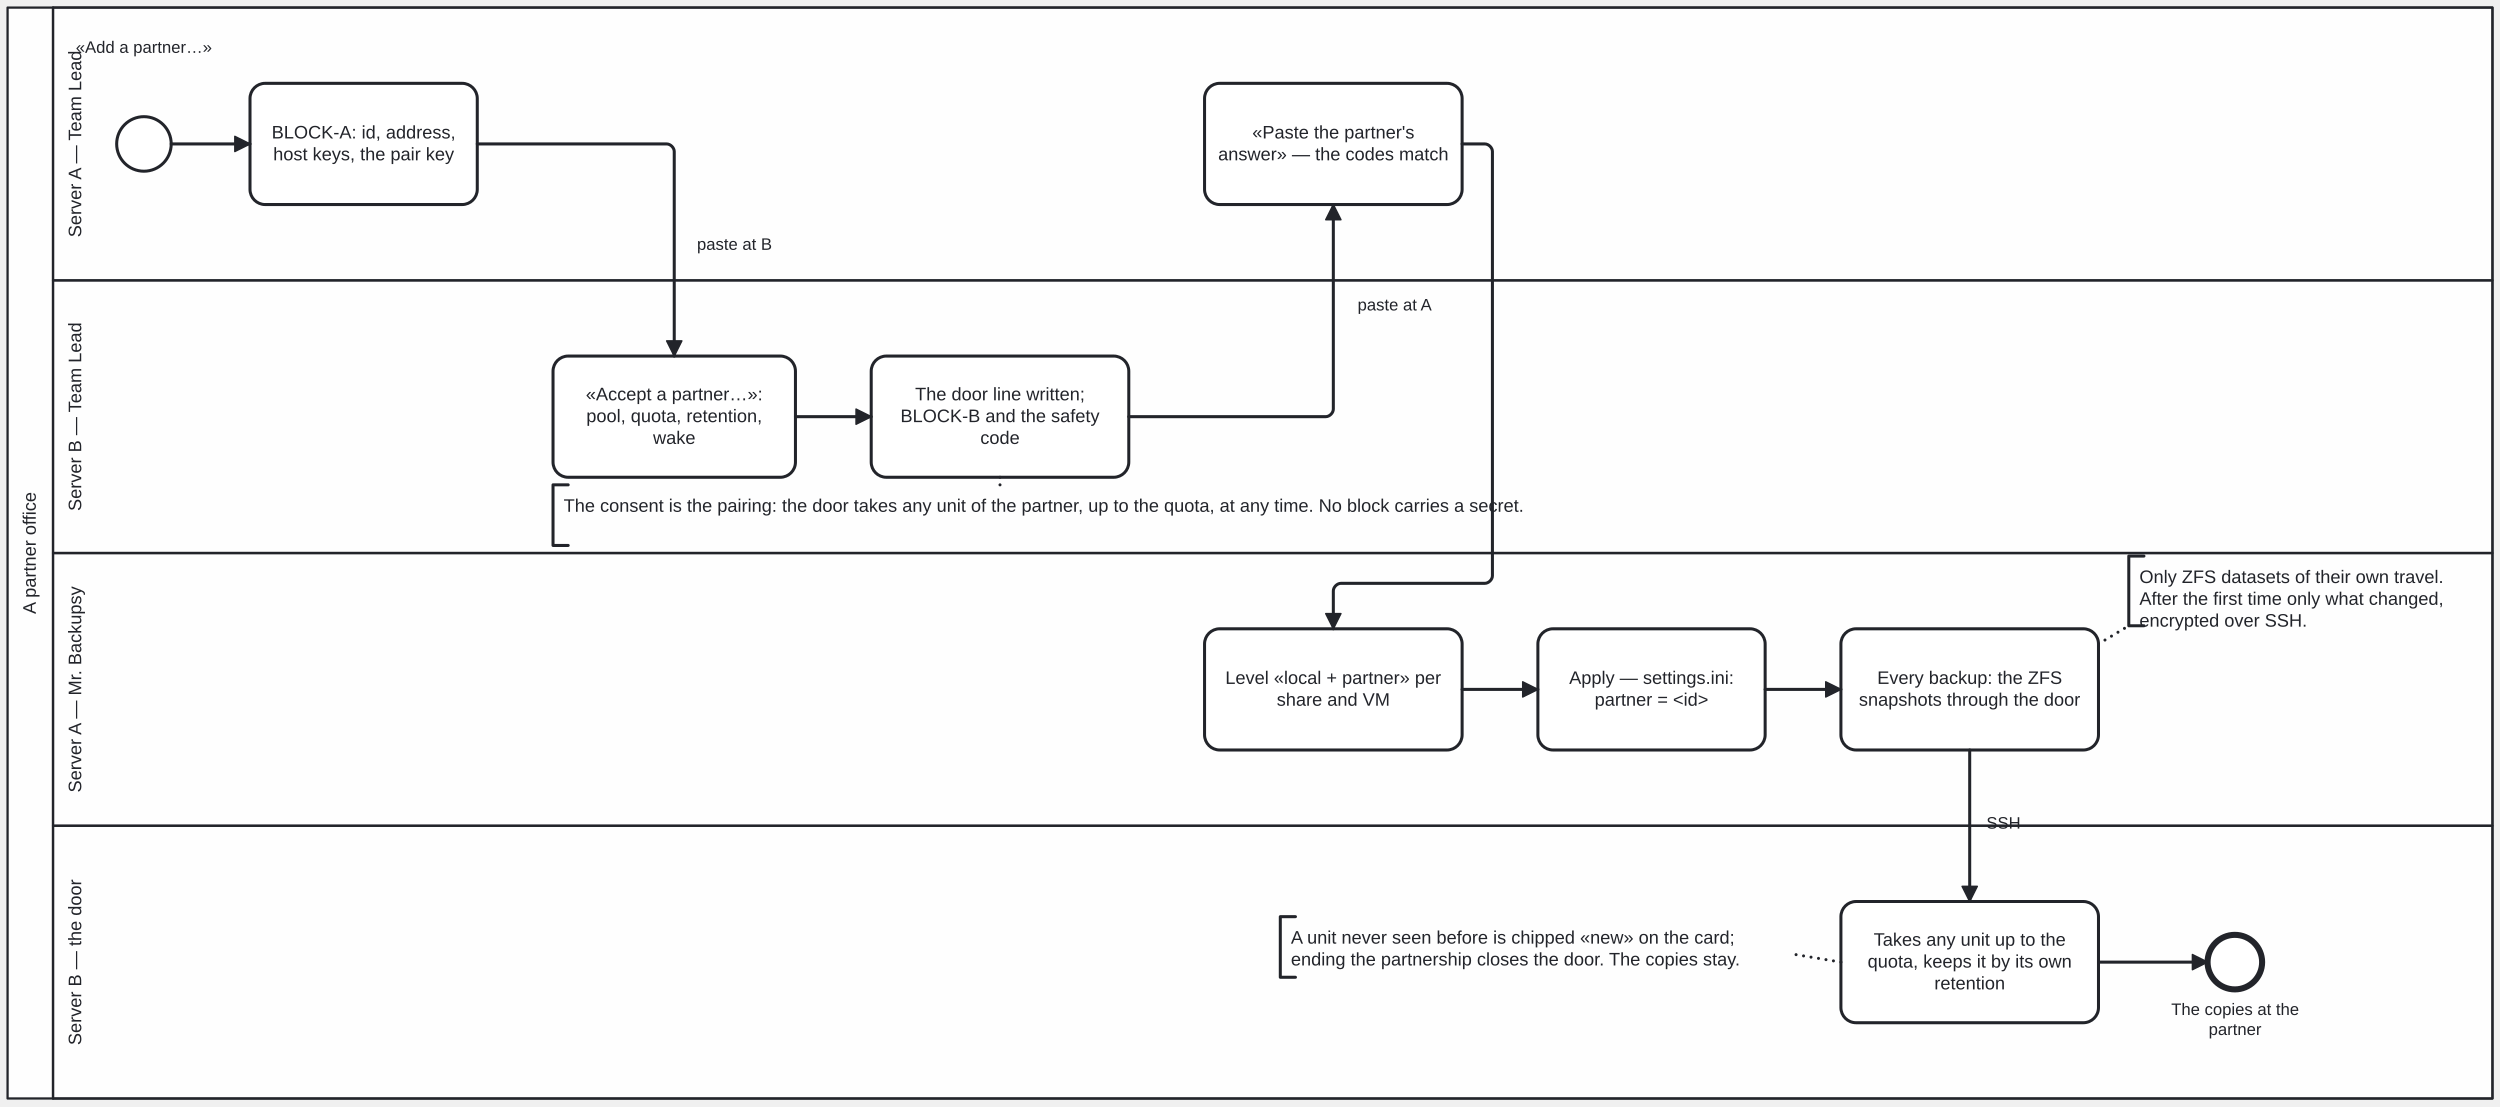
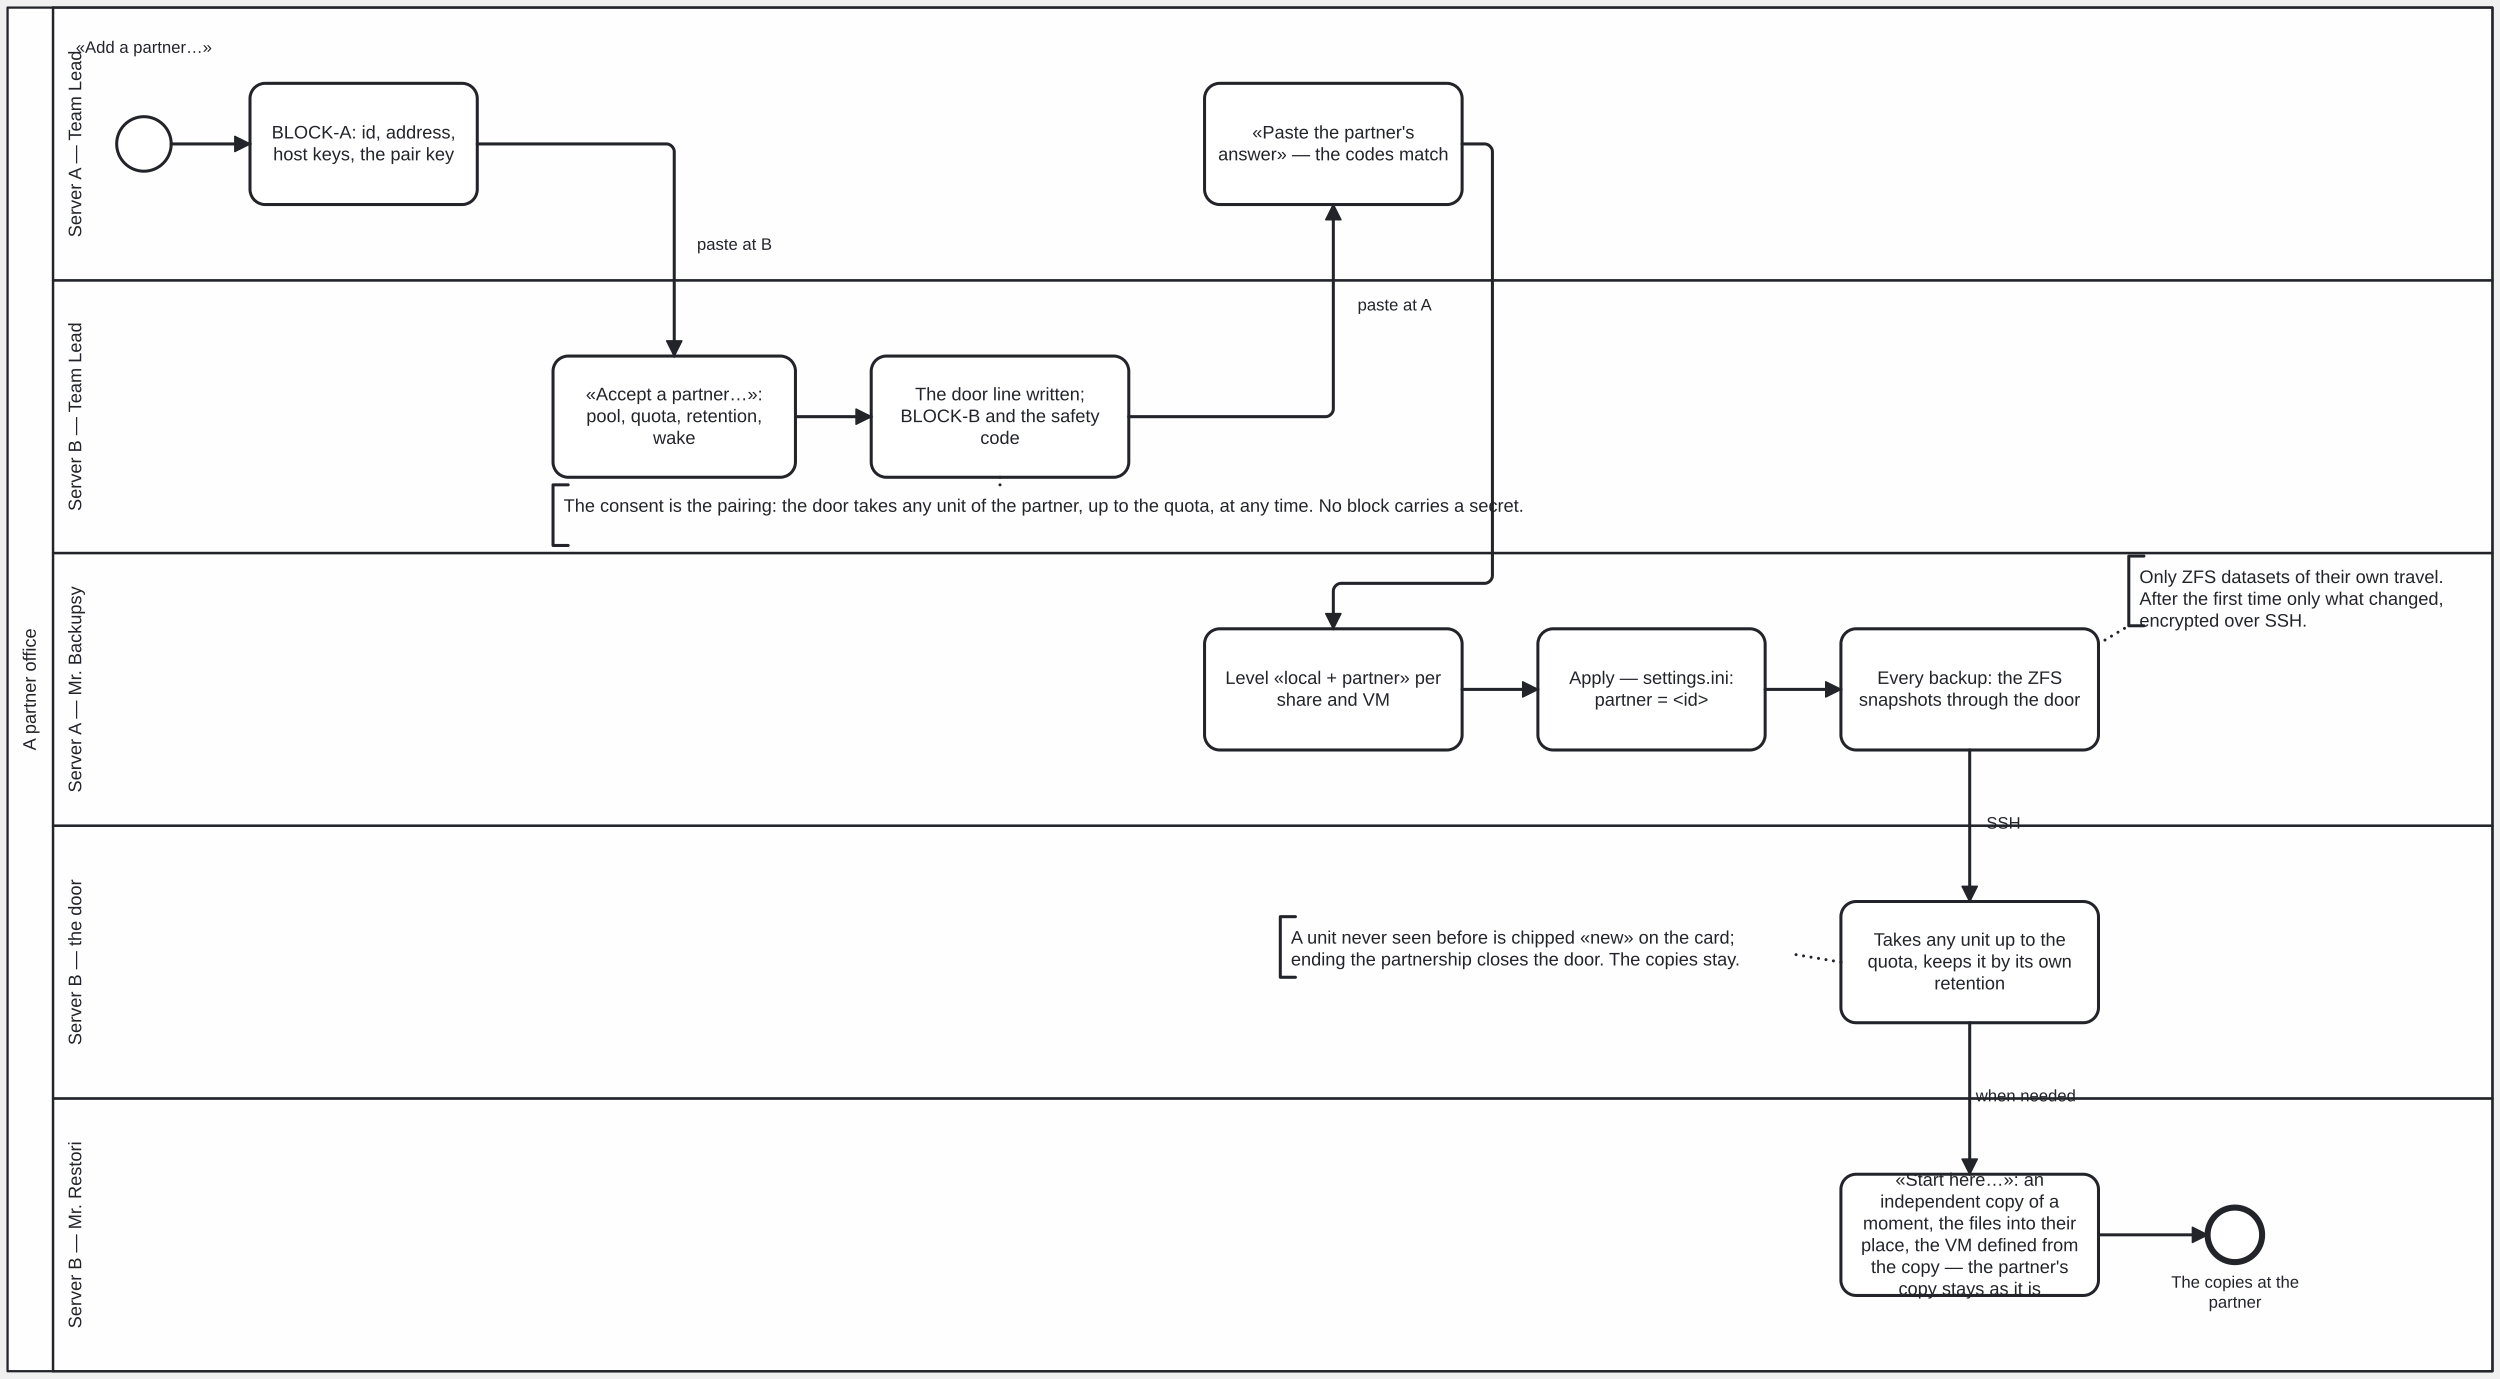
- <svg xmlns="http://www.w3.org/2000/svg" width="1650" height="730" viewBox="155 35 1650 730" version="1.1">
+ <svg xmlns="http://www.w3.org/2000/svg" width="1650" height="910" viewBox="155 35 1650 910" version="1.1">
  <g class="djs-group">
    <g class="djs-element djs-shape" data-element-id="Pool" style="display: block;" transform="matrix(1 0 0 1 160 40)">
      <g class="djs-visual">
-         <rect x="0" y="0" width="1640" height="720" rx="0" ry="0" style="stroke-linecap: round; stroke-linejoin: round; stroke: rgb(34, 36, 42); stroke-width: 1.5px; fill: white; fill-opacity: 0.95;" />
-         <path style="fill: none; stroke-linecap: round; stroke-linejoin: round; stroke: rgb(34, 36, 42); stroke-width: 1.5px;" d="M30,0L30,720" />
-         <text lineHeight="1.2" class="djs-label" style="font-family: Arial, sans-serif; font-size: 12px; font-weight: normal; fill: rgb(34, 36, 42);" transform="matrix(-1.83697e-16 -1 1 -1.83697e-16 0 720)">
-           <tspan x="319.759" y="18.6">A partner office</tspan>
+         <rect x="0" y="0" width="1640" height="900" rx="0" ry="0" style="stroke-linecap: round; stroke-linejoin: round; stroke: rgb(34, 36, 42); stroke-width: 1.5px; fill: white; fill-opacity: 0.95;" />
+         <path style="fill: none; stroke-linecap: round; stroke-linejoin: round; stroke: rgb(34, 36, 42); stroke-width: 1.5px;" d="M30,0L30,900" />
+         <text lineHeight="1.2" class="djs-label" style="font-family: Arial, sans-serif; font-size: 12px; font-weight: normal; fill: rgb(34, 36, 42);" transform="matrix(-1.83697e-16 -1 1 -1.83697e-16 0 900)">
+           <tspan x="409.759" y="18.6">A partner office</tspan>
        </text>
      </g>
-       <rect class="djs-hit djs-hit-all" x="0" y="0" width="1640" height="720" style="fill: none; stroke-opacity: 0; stroke: white; stroke-width: 15px;" />
-       <rect x="-5" y="-5" rx="4" width="1650" height="730" class="djs-outline" style="fill: none;" />
+       <rect class="djs-hit djs-hit-all" x="0" y="0" width="1640" height="900" style="fill: none; stroke-opacity: 0; stroke: white; stroke-width: 15px;" />
+       <rect x="-5" y="-5" rx="4" width="1650" height="910" class="djs-outline" style="fill: none;" />
    </g>
    <g class="djs-children">
+       <g class="djs-group">
+         <g class="djs-element djs-shape" data-element-id="L5" style="display: block;" transform="matrix(1 0 0 1 190 760)">
+           <g class="djs-visual">
+             <rect x="0" y="0" width="1610" height="180" rx="0" ry="0" style="stroke-linecap: round; stroke-linejoin: round; stroke: rgb(34, 36, 42); stroke-width: 1.5px; fill: white; fill-opacity: 0.25;" />
+             <text lineHeight="1.2" class="djs-label" style="font-family: Arial, sans-serif; font-size: 12px; font-weight: normal; fill: rgb(34, 36, 42);" transform="matrix(-1.83697e-16 -1 1 -1.83697e-16 0 180)">
+               <tspan x="28.32" y="18.6">Server B — Mr. Restori</tspan>
+             </text>
+           </g>
+           <rect class="djs-hit djs-hit-all" x="0" y="0" width="1610" height="180" style="fill: none; stroke-opacity: 0; stroke: white; stroke-width: 15px;" />
+           <rect x="-5" y="-5" rx="4" width="1620" height="190" class="djs-outline" style="fill: none;" />
+         </g>
+       </g>
      <g class="djs-group">
        <g class="djs-element djs-shape" data-element-id="L4" style="display: block;" transform="matrix(1 0 0 1 190 580)">
          <g class="djs-visual">
            <rect x="0" y="0" width="1610" height="180" rx="0" ry="0" style="stroke-linecap: round; stroke-linejoin: round; stroke: rgb(34, 36, 42); stroke-width: 1.5px; fill: white; fill-opacity: 0.25;" />
            <text lineHeight="1.2" class="djs-label" style="font-family: Arial, sans-serif; font-size: 12px; font-weight: normal; fill: rgb(34, 36, 42);" transform="matrix(-1.83697e-16 -1 1 -1.83697e-16 0 180)">
              <tspan x="35.227" y="18.6">Server B — the door</tspan>
            </text>
          </g>
          <rect class="djs-hit djs-hit-all" x="0" y="0" width="1610" height="180" style="fill: none; stroke-opacity: 0; stroke: white; stroke-width: 15px;" />
          <rect x="-5" y="-5" rx="4" width="1620" height="190" class="djs-outline" style="fill: none;" />
        </g>
      </g>
      <g class="djs-group">
        <g class="djs-element djs-shape" data-element-id="L3" style="display: block;" transform="matrix(1 0 0 1 190 400)">
          <g class="djs-visual">
            <rect x="0" y="0" width="1610" height="180" rx="0" ry="0" style="stroke-linecap: round; stroke-linejoin: round; stroke: rgb(34, 36, 42); stroke-width: 1.5px; fill: white; fill-opacity: 0.25;" />
            <text lineHeight="1.2" class="djs-label" style="font-family: Arial, sans-serif; font-size: 12px; font-weight: normal; fill: rgb(34, 36, 42);" transform="matrix(-1.83697e-16 -1 1 -1.83697e-16 0 180)">
              <tspan x="21.969" y="18.6">Server A — Mr. Backupsy</tspan>
            </text>
          </g>
          <rect class="djs-hit djs-hit-all" x="0" y="0" width="1610" height="180" style="fill: none; stroke-opacity: 0; stroke: white; stroke-width: 15px;" />
          <rect x="-5" y="-5" rx="4" width="1620" height="190" class="djs-outline" style="fill: none;" />
        </g>
      </g>
      <g class="djs-group">
        <g class="djs-element djs-shape" data-element-id="L2" style="display: block;" transform="matrix(1 0 0 1 190 220)">
          <g class="djs-visual">
            <rect x="0" y="0" width="1610" height="180" rx="0" ry="0" style="stroke-linecap: round; stroke-linejoin: round; stroke: rgb(34, 36, 42); stroke-width: 1.5px; fill: white; fill-opacity: 0.25;" />
            <text lineHeight="1.2" class="djs-label" style="font-family: Arial, sans-serif; font-size: 12px; font-weight: normal; fill: rgb(34, 36, 42);" transform="matrix(-1.83697e-16 -1 1 -1.83697e-16 0 180)">
              <tspan x="27.742" y="18.6">Server B — Team Lead</tspan>
            </text>
          </g>
          <rect class="djs-hit djs-hit-all" x="0" y="0" width="1610" height="180" style="fill: none; stroke-opacity: 0; stroke: white; stroke-width: 15px;" />
          <rect x="-5" y="-5" rx="4" width="1620" height="190" class="djs-outline" style="fill: none;" />
        </g>
      </g>
      <g class="djs-group">
        <g class="djs-element djs-shape" data-element-id="L1" style="display: block;" transform="matrix(1 0 0 1 190 40)">
          <g class="djs-visual">
            <rect x="0" y="0" width="1610" height="180" rx="0" ry="0" style="stroke-linecap: round; stroke-linejoin: round; stroke: rgb(34, 36, 42); stroke-width: 1.5px; fill: white; fill-opacity: 0.25;" />
            <text lineHeight="1.2" class="djs-label" style="font-family: Arial, sans-serif; font-size: 12px; font-weight: normal; fill: rgb(34, 36, 42);" transform="matrix(-1.83697e-16 -1 1 -1.83697e-16 0 180)">
              <tspan x="28.406" y="18.6">Server A — Team Lead</tspan>
            </text>
          </g>
          <rect class="djs-hit djs-hit-all" x="0" y="0" width="1610" height="180" style="fill: none; stroke-opacity: 0; stroke: white; stroke-width: 15px;" />
          <rect x="-5" y="-5" rx="4" width="1620" height="190" class="djs-outline" style="fill: none;" />
        </g>
      </g>
      <g class="djs-group">
        <g class="djs-element djs-shape" data-element-id="S" style="display: block;" transform="matrix(1 0 0 1 232 112)">
          <g class="djs-visual">
            <circle cx="18" cy="18" r="18" style="stroke-linecap: round; stroke-linejoin: round; stroke: rgb(34, 36, 42); stroke-width: 2px; fill: white; fill-opacity: 0.95;" />
          </g>
          <rect class="djs-hit djs-hit-all" x="0" y="0" width="36" height="36" style="fill: none; stroke-opacity: 0; stroke: white; stroke-width: 15px;" />
          <circle cx="18" cy="18" r="23" class="djs-outline" style="fill: none;" />
        </g>
      </g>
      <g class="djs-group">
        <g class="djs-element djs-shape" data-element-id="S_label" style="display: block;" transform="matrix(1 0 0 1 205 60)">
          <g class="djs-visual">
            <text lineHeight="1.2" class="djs-label" style="font-family: Arial, sans-serif; font-size: 11px; font-weight: normal; fill: rgb(34, 36, 42);">
              <tspan x="0" y="9.9">«Add a partner…»</tspan>
            </text>
          </g>
          <rect class="djs-hit djs-hit-all" x="0" y="0" width="90" height="14" style="fill: none; stroke-opacity: 0; stroke: white; stroke-width: 15px;" />
          <rect x="-5" y="-5" rx="4" width="100" height="24" class="djs-outline" style="fill: none;" />
        </g>
      </g>
      <g class="djs-group">
        <g class="djs-element djs-shape" data-element-id="T1" style="display: block;" transform="matrix(1 0 0 1 320 90)">
          <g class="djs-visual">
            <rect x="0" y="0" width="150" height="80" rx="10" ry="10" style="stroke-linecap: round; stroke-linejoin: round; stroke: rgb(34, 36, 42); stroke-width: 2px; fill: white; fill-opacity: 0.95;" />
            <text lineHeight="1.2" class="djs-label" style="font-family: Arial, sans-serif; font-size: 12px; font-weight: normal; fill: rgb(34, 36, 42);">
              <tspan x="14.305" y="36.4">BLOCK-A: id, address, </tspan>
              <tspan x="15.305" y="50.8">host keys, the pair key</tspan>
            </text>
          </g>
          <rect class="djs-hit djs-hit-all" x="0" y="0" width="150" height="80" style="fill: none; stroke-opacity: 0; stroke: white; stroke-width: 15px;" />
          <rect x="-5" y="-5" rx="14" width="160" height="90" class="djs-outline" style="fill: none;" />
        </g>
      </g>
      <g class="djs-group">
        <g class="djs-element djs-shape" data-element-id="T2" style="display: block;" transform="matrix(1 0 0 1 520 270)">
          <g class="djs-visual">
            <rect x="0" y="0" width="160" height="80" rx="10" ry="10" style="stroke-linecap: round; stroke-linejoin: round; stroke: rgb(34, 36, 42); stroke-width: 2px; fill: white; fill-opacity: 0.95;" />
            <text lineHeight="1.2" class="djs-label" style="font-family: Arial, sans-serif; font-size: 12px; font-weight: normal; fill: rgb(34, 36, 42);">
              <tspan x="21.633" y="29.2">«Accept a partner…»: </tspan>
              <tspan x="21.953" y="43.6">pool, quota, retention, </tspan>
              <tspan x="65.992" y="58">wake</tspan>
            </text>
          </g>
          <rect class="djs-hit djs-hit-all" x="0" y="0" width="160" height="80" style="fill: none; stroke-opacity: 0; stroke: white; stroke-width: 15px;" />
          <rect x="-5" y="-5" rx="14" width="170" height="90" class="djs-outline" style="fill: none;" />
        </g>
      </g>
      <g class="djs-group">
        <g class="djs-element djs-shape" data-element-id="T3" style="display: block;" transform="matrix(1 0 0 1 730 270)">
          <g class="djs-visual">
            <rect x="0" y="0" width="170" height="80" rx="10" ry="10" style="stroke-linecap: round; stroke-linejoin: round; stroke: rgb(34, 36, 42); stroke-width: 2px; fill: white; fill-opacity: 0.95;" />
            <text lineHeight="1.2" class="djs-label" style="font-family: Arial, sans-serif; font-size: 12px; font-weight: normal; fill: rgb(34, 36, 42);">
              <tspan x="28.969" y="29.2">The door line written; </tspan>
              <tspan x="19.297" y="43.6">BLOCK-B and the safety </tspan>
              <tspan x="71.984" y="58">code</tspan>
            </text>
          </g>
          <rect class="djs-hit djs-hit-all" x="0" y="0" width="170" height="80" style="fill: none; stroke-opacity: 0; stroke: white; stroke-width: 15px;" />
          <rect x="-5" y="-5" rx="14" width="180" height="90" class="djs-outline" style="fill: none;" />
        </g>
      </g>
      <g class="djs-group">
        <g class="djs-element djs-shape" data-element-id="T4" style="display: block;" transform="matrix(1 0 0 1 950 90)">
          <g class="djs-visual">
            <rect x="0" y="0" width="170" height="80" rx="10" ry="10" style="stroke-linecap: round; stroke-linejoin: round; stroke: rgb(34, 36, 42); stroke-width: 2px; fill: white; fill-opacity: 0.95;" />
            <text lineHeight="1.2" class="djs-label" style="font-family: Arial, sans-serif; font-size: 12px; font-weight: normal; fill: rgb(34, 36, 42);">
              <tspan x="31.484" y="36.4">«Paste the partner's </tspan>
              <tspan x="8.961" y="50.8">answer» — the codes match</tspan>
            </text>
          </g>
          <rect class="djs-hit djs-hit-all" x="0" y="0" width="170" height="80" style="fill: none; stroke-opacity: 0; stroke: white; stroke-width: 15px;" />
          <rect x="-5" y="-5" rx="14" width="180" height="90" class="djs-outline" style="fill: none;" />
        </g>
      </g>
      <g class="djs-group">
        <g class="djs-element djs-shape" data-element-id="T5" style="display: block;" transform="matrix(1 0 0 1 950 450)">
          <g class="djs-visual">
            <rect x="0" y="0" width="170" height="80" rx="10" ry="10" style="stroke-linecap: round; stroke-linejoin: round; stroke: rgb(34, 36, 42); stroke-width: 2px; fill: white; fill-opacity: 0.95;" />
            <text lineHeight="1.2" class="djs-label" style="font-family: Arial, sans-serif; font-size: 12px; font-weight: normal; fill: rgb(34, 36, 42);">
              <tspan x="13.706" y="36.4">Level «local + partner» per </tspan>
              <tspan x="47.641" y="50.8">share and VM</tspan>
            </text>
          </g>
          <rect class="djs-hit djs-hit-all" x="0" y="0" width="170" height="80" style="fill: none; stroke-opacity: 0; stroke: white; stroke-width: 15px;" />
          <rect x="-5" y="-5" rx="14" width="180" height="90" class="djs-outline" style="fill: none;" />
        </g>
      </g>
      <g class="djs-group">
        <g class="djs-element djs-shape" data-element-id="T6" style="display: block;" transform="matrix(1 0 0 1 1170 450)">
          <g class="djs-visual">
            <rect x="0" y="0" width="150" height="80" rx="10" ry="10" style="stroke-linecap: round; stroke-linejoin: round; stroke: rgb(34, 36, 42); stroke-width: 2px; fill: white; fill-opacity: 0.95;" />
            <text lineHeight="1.2" class="djs-label" style="font-family: Arial, sans-serif; font-size: 12px; font-weight: normal; fill: rgb(34, 36, 42);">
              <tspan x="20.649" y="36.4">Apply — settings.ini: </tspan>
              <tspan x="37.469" y="50.8">partner = &lt;id&gt;</tspan>
            </text>
          </g>
          <rect class="djs-hit djs-hit-all" x="0" y="0" width="150" height="80" style="fill: none; stroke-opacity: 0; stroke: white; stroke-width: 15px;" />
          <rect x="-5" y="-5" rx="14" width="160" height="90" class="djs-outline" style="fill: none;" />
        </g>
      </g>
      <g class="djs-group">
        <g class="djs-element djs-shape" data-element-id="T7" style="display: block;" transform="matrix(1 0 0 1 1370 450)">
          <g class="djs-visual">
            <rect x="0" y="0" width="170" height="80" rx="10" ry="10" style="stroke-linecap: round; stroke-linejoin: round; stroke: rgb(34, 36, 42); stroke-width: 2px; fill: white; fill-opacity: 0.95;" />
            <text lineHeight="1.2" class="djs-label" style="font-family: Arial, sans-serif; font-size: 12px; font-weight: normal; fill: rgb(34, 36, 42);">
              <tspan x="23.969" y="36.4">Every backup: the ZFS </tspan>
              <tspan x="11.866" y="50.8">snapshots through the door</tspan>
            </text>
          </g>
          <rect class="djs-hit djs-hit-all" x="0" y="0" width="170" height="80" style="fill: none; stroke-opacity: 0; stroke: white; stroke-width: 15px;" />
          <rect x="-5" y="-5" rx="14" width="180" height="90" class="djs-outline" style="fill: none;" />
        </g>
      </g>
      <g class="djs-group">
        <g class="djs-element djs-shape" data-element-id="T8" style="display: block;" transform="matrix(1 0 0 1 1370 630)">
          <g class="djs-visual">
            <rect x="0" y="0" width="170" height="80" rx="10" ry="10" style="stroke-linecap: round; stroke-linejoin: round; stroke: rgb(34, 36, 42); stroke-width: 2px; fill: white; fill-opacity: 0.95;" />
            <text lineHeight="1.2" class="djs-label" style="font-family: Arial, sans-serif; font-size: 12px; font-weight: normal; fill: rgb(34, 36, 42);">
              <tspan x="21.625" y="29.2">Takes any unit up to the </tspan>
              <tspan x="17.625" y="43.6">quota, keeps it by its own </tspan>
              <tspan x="61.648" y="58">retention</tspan>
            </text>
          </g>
          <rect class="djs-hit djs-hit-all" x="0" y="0" width="170" height="80" style="fill: none; stroke-opacity: 0; stroke: white; stroke-width: 15px;" />
          <rect x="-5" y="-5" rx="14" width="180" height="90" class="djs-outline" style="fill: none;" />
        </g>
      </g>
      <g class="djs-group">
-         <g class="djs-element djs-shape" data-element-id="E" style="display: block;" transform="matrix(1 0 0 1 1612 652)">
+         <g class="djs-element djs-shape" data-element-id="T9" style="display: block;" transform="matrix(1 0 0 1 1370 810)">
+           <g class="djs-visual">
+             <rect x="0" y="0" width="170" height="80" rx="10" ry="10" style="stroke-linecap: round; stroke-linejoin: round; stroke: rgb(34, 36, 42); stroke-width: 2px; fill: white; fill-opacity: 0.95;" />
+             <text lineHeight="1.2" class="djs-label" style="font-family: Arial, sans-serif; font-size: 12px; font-weight: normal; fill: rgb(34, 36, 42);">
+               <tspan x="35.969" y="7.6">«Start here…»: an </tspan>
+               <tspan x="25.945" y="22">independent copy of a </tspan>
+               <tspan x="14.553" y="36.4">moment, the files into their </tspan>
+               <tspan x="13.289" y="50.8">place, the VM defined from </tspan>
+               <tspan x="19.82" y="65.2">the copy — the partner's </tspan>
+               <tspan x="37.984" y="79.6">copy stays as it is</tspan>
+             </text>
+           </g>
+           <rect class="djs-hit djs-hit-all" x="0" y="0" width="170" height="80" style="fill: none; stroke-opacity: 0; stroke: white; stroke-width: 15px;" />
+           <rect x="-5" y="-5" rx="14" width="180" height="90" class="djs-outline" style="fill: none;" />
+         </g>
+       </g>
+       <g class="djs-group">
+         <g class="djs-element djs-shape" data-element-id="E" style="display: block;" transform="matrix(1 0 0 1 1612 832)">
          <g class="djs-visual">
            <circle cx="18" cy="18" r="18" style="stroke-linecap: round; stroke-linejoin: round; stroke: rgb(34, 36, 42); stroke-width: 4px; fill: white; fill-opacity: 0.95;" />
          </g>
          <rect class="djs-hit djs-hit-all" x="0" y="0" width="36" height="36" style="fill: none; stroke-opacity: 0; stroke: white; stroke-width: 15px;" />
          <circle cx="18" cy="18" r="24" class="djs-outline" style="fill: none;" />
        </g>
      </g>
      <g class="djs-group">
-         <g class="djs-element djs-shape" data-element-id="E_label" style="display: block;" transform="matrix(1 0 0 1 1588 695)">
+         <g class="djs-element djs-shape" data-element-id="E_label" style="display: block;" transform="matrix(1 0 0 1 1588 875)">
          <g class="djs-visual">
            <text lineHeight="1.2" class="djs-label" style="font-family: Arial, sans-serif; font-size: 11px; font-weight: normal; fill: rgb(34, 36, 42);">
              <tspan x="0" y="9.9">The copies at the </tspan>
              <tspan x="24.694" y="23.1">partner</tspan>
            </text>
          </g>
          <rect class="djs-hit djs-hit-all" x="0" y="0" width="85" height="27" style="fill: none; stroke-opacity: 0; stroke: white; stroke-width: 15px;" />
          <rect x="-5" y="-5" rx="4" width="95" height="37" class="djs-outline" style="fill: none;" />
        </g>
      </g>
      <g class="djs-group">
        <g class="djs-element djs-connection" data-element-id="F1" style="display: block;">
          <g class="djs-visual">
            <defs>
-               <marker id="marker-98rgjl4bdrono7clxzd9jm1vt" viewBox="0 0 20 20" refX="11" refY="10" markerWidth="10" markerHeight="10" orient="auto">
-                 <path d="M 1 5 L 11 10 L 1 15 Z" style="stroke-linecap: round; stroke-linejoin: round; stroke: rgb(34, 36, 42); stroke-width: 1px; fill: rgb(34, 36, 42);" />
-               </marker>
-             </defs>
-             <path data-corner-radius="5" style="fill: none; stroke-linecap: round; stroke-linejoin: round; stroke: rgb(34, 36, 42); stroke-width: 2px; marker-end: url('#marker-98rgjl4bdrono7clxzd9jm1vt');" d="M268,130L320,130" />
+               <marker id="marker-9s28k43xqdrojq78bekstg9do" viewBox="0 0 20 20" refX="11" refY="10" markerWidth="10" markerHeight="10" orient="auto">
+                 <path d="M 1 5 L 11 10 L 1 15 Z" style="stroke-linecap: round; stroke-linejoin: round; stroke: rgb(34, 36, 42); stroke-width: 1px; fill: rgb(34, 36, 42);" />
+               </marker>
+             </defs>
+             <path data-corner-radius="5" style="fill: none; stroke-linecap: round; stroke-linejoin: round; stroke: rgb(34, 36, 42); stroke-width: 2px; marker-end: url('#marker-9s28k43xqdrojq78bekstg9do');" d="M268,130L320,130" />
          </g>
          <rect x="263" y="125" rx="4" width="62" height="10" class="djs-outline" style="fill: none;" />
          <path d="M268,130L320,130" class="djs-hit djs-hit-stroke" style="fill: none; stroke-opacity: 0; stroke: white; stroke-width: 15px;" />
        </g>
      </g>
      <g class="djs-group">
        <g class="djs-element djs-connection" data-element-id="F2" style="display: block;">
          <g class="djs-visual">
            <defs>
-               <marker id="marker-9h70fgr0oeqy7mxorgcjx9msj" viewBox="0 0 20 20" refX="11" refY="10" markerWidth="10" markerHeight="10" orient="auto">
-                 <path d="M 1 5 L 11 10 L 1 15 Z" style="stroke-linecap: round; stroke-linejoin: round; stroke: rgb(34, 36, 42); stroke-width: 1px; fill: rgb(34, 36, 42);" />
-               </marker>
-             </defs>
-             <path data-corner-radius="5" style="fill: none; stroke-linecap: round; stroke-linejoin: round; stroke: rgb(34, 36, 42); stroke-width: 2px; marker-end: url('#marker-9h70fgr0oeqy7mxorgcjx9msj');" d="M470,130L595,130C597.5,130,600,132.5,600,135L600,270" />
+               <marker id="marker-33oaqsqszyrrk4sanp776uxvh" viewBox="0 0 20 20" refX="11" refY="10" markerWidth="10" markerHeight="10" orient="auto">
+                 <path d="M 1 5 L 11 10 L 1 15 Z" style="stroke-linecap: round; stroke-linejoin: round; stroke: rgb(34, 36, 42); stroke-width: 1px; fill: rgb(34, 36, 42);" />
+               </marker>
+             </defs>
+             <path data-corner-radius="5" style="fill: none; stroke-linecap: round; stroke-linejoin: round; stroke: rgb(34, 36, 42); stroke-width: 2px; marker-end: url('#marker-33oaqsqszyrrk4sanp776uxvh');" d="M470,130L595,130C597.5,130,600,132.5,600,135L600,270" />
          </g>
          <rect x="465" y="125" rx="4" width="140" height="150" class="djs-outline" style="fill: none;" />
          <path d="M470,130L600,130L600,270" class="djs-hit djs-hit-stroke" style="fill: none; stroke-opacity: 0; stroke: white; stroke-width: 15px;" />
        </g>
      </g>
      <g class="djs-group">
        <g class="djs-element djs-shape" data-element-id="F2_label" style="display: block;" transform="matrix(1 0 0 1 615 190)">
          <g class="djs-visual">
            <text lineHeight="1.2" class="djs-label" style="font-family: Arial, sans-serif; font-size: 11px; font-weight: normal; fill: rgb(34, 36, 42);">
              <tspan x="0" y="9.9">paste at B</tspan>
            </text>
          </g>
          <rect class="djs-hit djs-hit-all" x="0" y="0" width="50" height="14" style="fill: none; stroke-opacity: 0; stroke: white; stroke-width: 15px;" />
          <rect x="-5" y="-5" rx="4" width="60" height="24" class="djs-outline" style="fill: none;" />
        </g>
      </g>
      <g class="djs-group">
        <g class="djs-element djs-connection" data-element-id="F3" style="display: block;">
          <g class="djs-visual">
            <defs>
-               <marker id="marker-72c6ebvpp5k5y7hh9g3t29e8i" viewBox="0 0 20 20" refX="11" refY="10" markerWidth="10" markerHeight="10" orient="auto">
-                 <path d="M 1 5 L 11 10 L 1 15 Z" style="stroke-linecap: round; stroke-linejoin: round; stroke: rgb(34, 36, 42); stroke-width: 1px; fill: rgb(34, 36, 42);" />
-               </marker>
-             </defs>
-             <path data-corner-radius="5" style="fill: none; stroke-linecap: round; stroke-linejoin: round; stroke: rgb(34, 36, 42); stroke-width: 2px; marker-end: url('#marker-72c6ebvpp5k5y7hh9g3t29e8i');" d="M680,310L730,310" />
+               <marker id="marker-5vw7zg906etcj4pc7hwn42o0l" viewBox="0 0 20 20" refX="11" refY="10" markerWidth="10" markerHeight="10" orient="auto">
+                 <path d="M 1 5 L 11 10 L 1 15 Z" style="stroke-linecap: round; stroke-linejoin: round; stroke: rgb(34, 36, 42); stroke-width: 1px; fill: rgb(34, 36, 42);" />
+               </marker>
+             </defs>
+             <path data-corner-radius="5" style="fill: none; stroke-linecap: round; stroke-linejoin: round; stroke: rgb(34, 36, 42); stroke-width: 2px; marker-end: url('#marker-5vw7zg906etcj4pc7hwn42o0l');" d="M680,310L730,310" />
          </g>
          <rect x="675" y="305" rx="4" width="60" height="10" class="djs-outline" style="fill: none;" />
          <path d="M680,310L730,310" class="djs-hit djs-hit-stroke" style="fill: none; stroke-opacity: 0; stroke: white; stroke-width: 15px;" />
        </g>
      </g>
      <g class="djs-group">
        <g class="djs-element djs-connection" data-element-id="F4" style="display: block;">
          <g class="djs-visual">
            <defs>
-               <marker id="marker-1pxa07ikvt32gkst0qmzyuc0e" viewBox="0 0 20 20" refX="11" refY="10" markerWidth="10" markerHeight="10" orient="auto">
-                 <path d="M 1 5 L 11 10 L 1 15 Z" style="stroke-linecap: round; stroke-linejoin: round; stroke: rgb(34, 36, 42); stroke-width: 1px; fill: rgb(34, 36, 42);" />
-               </marker>
-             </defs>
-             <path data-corner-radius="5" style="fill: none; stroke-linecap: round; stroke-linejoin: round; stroke: rgb(34, 36, 42); stroke-width: 2px; marker-end: url('#marker-1pxa07ikvt32gkst0qmzyuc0e');" d="M900,310L1030,310C1032.5,310,1035,307.5,1035,305L1035,170" />
+               <marker id="marker-3cuv18ajbv73rcgml62foq5ao" viewBox="0 0 20 20" refX="11" refY="10" markerWidth="10" markerHeight="10" orient="auto">
+                 <path d="M 1 5 L 11 10 L 1 15 Z" style="stroke-linecap: round; stroke-linejoin: round; stroke: rgb(34, 36, 42); stroke-width: 1px; fill: rgb(34, 36, 42);" />
+               </marker>
+             </defs>
+             <path data-corner-radius="5" style="fill: none; stroke-linecap: round; stroke-linejoin: round; stroke: rgb(34, 36, 42); stroke-width: 2px; marker-end: url('#marker-3cuv18ajbv73rcgml62foq5ao');" d="M900,310L1030,310C1032.5,310,1035,307.5,1035,305L1035,170" />
          </g>
          <rect x="895" y="165" rx="4" width="145" height="150" class="djs-outline" style="fill: none;" />
          <path d="M900,310L1035,310L1035,170" class="djs-hit djs-hit-stroke" style="fill: none; stroke-opacity: 0; stroke: white; stroke-width: 15px;" />
        </g>
      </g>
      <g class="djs-group">
        <g class="djs-element djs-shape" data-element-id="F4_label" style="display: block;" transform="matrix(1 0 0 1 1051 230)">
          <g class="djs-visual">
            <text lineHeight="1.2" class="djs-label" style="font-family: Arial, sans-serif; font-size: 11px; font-weight: normal; fill: rgb(34, 36, 42);">
              <tspan x="0" y="9.9">paste at A</tspan>
            </text>
          </g>
          <rect class="djs-hit djs-hit-all" x="0" y="0" width="49" height="14" style="fill: none; stroke-opacity: 0; stroke: white; stroke-width: 15px;" />
          <rect x="-5" y="-5" rx="4" width="59" height="24" class="djs-outline" style="fill: none;" />
        </g>
      </g>
      <g class="djs-group">
        <g class="djs-element djs-connection" data-element-id="F5" style="display: block;">
          <g class="djs-visual">
            <defs>
-               <marker id="marker-akwxe2a1zb80ua49vhb7jjk9z" viewBox="0 0 20 20" refX="11" refY="10" markerWidth="10" markerHeight="10" orient="auto">
-                 <path d="M 1 5 L 11 10 L 1 15 Z" style="stroke-linecap: round; stroke-linejoin: round; stroke: rgb(34, 36, 42); stroke-width: 1px; fill: rgb(34, 36, 42);" />
-               </marker>
-             </defs>
-             <path data-corner-radius="5" style="fill: none; stroke-linecap: round; stroke-linejoin: round; stroke: rgb(34, 36, 42); stroke-width: 2px; marker-end: url('#marker-akwxe2a1zb80ua49vhb7jjk9z');" d="M1120,130L1135,130C1137.5,130,1140,132.5,1140,135L1140,415C1140,417.5,1137.5,420,1135,420L1040,420C1037.5,420,1035,422.5,1035,425L1035,450" />
+               <marker id="marker-6glymy32jcvpnnt93s8svoexh" viewBox="0 0 20 20" refX="11" refY="10" markerWidth="10" markerHeight="10" orient="auto">
+                 <path d="M 1 5 L 11 10 L 1 15 Z" style="stroke-linecap: round; stroke-linejoin: round; stroke: rgb(34, 36, 42); stroke-width: 1px; fill: rgb(34, 36, 42);" />
+               </marker>
+             </defs>
+             <path data-corner-radius="5" style="fill: none; stroke-linecap: round; stroke-linejoin: round; stroke: rgb(34, 36, 42); stroke-width: 2px; marker-end: url('#marker-6glymy32jcvpnnt93s8svoexh');" d="M1120,130L1135,130C1137.5,130,1140,132.5,1140,135L1140,415C1140,417.5,1137.5,420,1135,420L1040,420C1037.5,420,1035,422.5,1035,425L1035,450" />
          </g>
          <rect x="1030" y="125" rx="4" width="115" height="330" class="djs-outline" style="fill: none;" />
          <path d="M1120,130L1140,130L1140,420L1035,420L1035,450" class="djs-hit djs-hit-stroke" style="fill: none; stroke-opacity: 0; stroke: white; stroke-width: 15px;" />
        </g>
      </g>
      <g class="djs-group">
        <g class="djs-element djs-connection" data-element-id="F6" style="display: block;">
          <g class="djs-visual">
            <defs>
-               <marker id="marker-1uuoawixjwjfbcb1s5h8x5n70" viewBox="0 0 20 20" refX="11" refY="10" markerWidth="10" markerHeight="10" orient="auto">
-                 <path d="M 1 5 L 11 10 L 1 15 Z" style="stroke-linecap: round; stroke-linejoin: round; stroke: rgb(34, 36, 42); stroke-width: 1px; fill: rgb(34, 36, 42);" />
-               </marker>
-             </defs>
-             <path data-corner-radius="5" style="fill: none; stroke-linecap: round; stroke-linejoin: round; stroke: rgb(34, 36, 42); stroke-width: 2px; marker-end: url('#marker-1uuoawixjwjfbcb1s5h8x5n70');" d="M1120,490L1170,490" />
+               <marker id="marker-9q2ugbfrpb4xuvdpzdjhn2xcd" viewBox="0 0 20 20" refX="11" refY="10" markerWidth="10" markerHeight="10" orient="auto">
+                 <path d="M 1 5 L 11 10 L 1 15 Z" style="stroke-linecap: round; stroke-linejoin: round; stroke: rgb(34, 36, 42); stroke-width: 1px; fill: rgb(34, 36, 42);" />
+               </marker>
+             </defs>
+             <path data-corner-radius="5" style="fill: none; stroke-linecap: round; stroke-linejoin: round; stroke: rgb(34, 36, 42); stroke-width: 2px; marker-end: url('#marker-9q2ugbfrpb4xuvdpzdjhn2xcd');" d="M1120,490L1170,490" />
          </g>
          <rect x="1115" y="485" rx="4" width="60" height="10" class="djs-outline" style="fill: none;" />
          <path d="M1120,490L1170,490" class="djs-hit djs-hit-stroke" style="fill: none; stroke-opacity: 0; stroke: white; stroke-width: 15px;" />
        </g>
      </g>
      <g class="djs-group">
        <g class="djs-element djs-connection" data-element-id="F7" style="display: block;">
          <g class="djs-visual">
            <defs>
-               <marker id="marker-7vdpokdxgbd5t2qxsleift9xh" viewBox="0 0 20 20" refX="11" refY="10" markerWidth="10" markerHeight="10" orient="auto">
-                 <path d="M 1 5 L 11 10 L 1 15 Z" style="stroke-linecap: round; stroke-linejoin: round; stroke: rgb(34, 36, 42); stroke-width: 1px; fill: rgb(34, 36, 42);" />
-               </marker>
-             </defs>
-             <path data-corner-radius="5" style="fill: none; stroke-linecap: round; stroke-linejoin: round; stroke: rgb(34, 36, 42); stroke-width: 2px; marker-end: url('#marker-7vdpokdxgbd5t2qxsleift9xh');" d="M1320,490L1370,490" />
+               <marker id="marker-6d9cwqg3ec7vhndsnkmj2f8b8" viewBox="0 0 20 20" refX="11" refY="10" markerWidth="10" markerHeight="10" orient="auto">
+                 <path d="M 1 5 L 11 10 L 1 15 Z" style="stroke-linecap: round; stroke-linejoin: round; stroke: rgb(34, 36, 42); stroke-width: 1px; fill: rgb(34, 36, 42);" />
+               </marker>
+             </defs>
+             <path data-corner-radius="5" style="fill: none; stroke-linecap: round; stroke-linejoin: round; stroke: rgb(34, 36, 42); stroke-width: 2px; marker-end: url('#marker-6d9cwqg3ec7vhndsnkmj2f8b8');" d="M1320,490L1370,490" />
          </g>
          <rect x="1315" y="485" rx="4" width="60" height="10" class="djs-outline" style="fill: none;" />
          <path d="M1320,490L1370,490" class="djs-hit djs-hit-stroke" style="fill: none; stroke-opacity: 0; stroke: white; stroke-width: 15px;" />
        </g>
      </g>
      <g class="djs-group">
        <g class="djs-element djs-connection" data-element-id="F8" style="display: block;">
          <g class="djs-visual">
            <defs>
-               <marker id="marker-eo0zdxw0xnss794yygwpu3clb" viewBox="0 0 20 20" refX="11" refY="10" markerWidth="10" markerHeight="10" orient="auto">
-                 <path d="M 1 5 L 11 10 L 1 15 Z" style="stroke-linecap: round; stroke-linejoin: round; stroke: rgb(34, 36, 42); stroke-width: 1px; fill: rgb(34, 36, 42);" />
-               </marker>
-             </defs>
-             <path data-corner-radius="5" style="fill: none; stroke-linecap: round; stroke-linejoin: round; stroke: rgb(34, 36, 42); stroke-width: 2px; marker-end: url('#marker-eo0zdxw0xnss794yygwpu3clb');" d="M1455,530L1455,630" />
+               <marker id="marker-atal5nzblhkloaddu0ax2zk96" viewBox="0 0 20 20" refX="11" refY="10" markerWidth="10" markerHeight="10" orient="auto">
+                 <path d="M 1 5 L 11 10 L 1 15 Z" style="stroke-linecap: round; stroke-linejoin: round; stroke: rgb(34, 36, 42); stroke-width: 1px; fill: rgb(34, 36, 42);" />
+               </marker>
+             </defs>
+             <path data-corner-radius="5" style="fill: none; stroke-linecap: round; stroke-linejoin: round; stroke: rgb(34, 36, 42); stroke-width: 2px; marker-end: url('#marker-atal5nzblhkloaddu0ax2zk96');" d="M1455,530L1455,630" />
          </g>
          <rect x="1450" y="525" rx="4" width="10" height="110" class="djs-outline" style="fill: none;" />
          <path d="M1455,530L1455,630" class="djs-hit djs-hit-stroke" style="fill: none; stroke-opacity: 0; stroke: white; stroke-width: 15px;" />
        </g>
      </g>
      <g class="djs-group">
        <g class="djs-element djs-shape" data-element-id="F8_label" style="display: block;" transform="matrix(1 0 0 1 1466 572)">
          <g class="djs-visual">
            <text lineHeight="1.2" class="djs-label" style="font-family: Arial, sans-serif; font-size: 11px; font-weight: normal; fill: rgb(34, 36, 42);">
              <tspan x="0" y="9.9">SSH</tspan>
            </text>
          </g>
          <rect class="djs-hit djs-hit-all" x="0" y="0" width="23" height="14" style="fill: none; stroke-opacity: 0; stroke: white; stroke-width: 15px;" />
          <rect x="-5" y="-5" rx="4" width="33" height="24" class="djs-outline" style="fill: none;" />
        </g>
      </g>
      <g class="djs-group">
        <g class="djs-element djs-connection" data-element-id="F9" style="display: block;">
          <g class="djs-visual">
            <defs>
-               <marker id="marker-e5uj0apikgsvieuggdota799f" viewBox="0 0 20 20" refX="11" refY="10" markerWidth="10" markerHeight="10" orient="auto">
-                 <path d="M 1 5 L 11 10 L 1 15 Z" style="stroke-linecap: round; stroke-linejoin: round; stroke: rgb(34, 36, 42); stroke-width: 1px; fill: rgb(34, 36, 42);" />
-               </marker>
-             </defs>
-             <path data-corner-radius="5" style="fill: none; stroke-linecap: round; stroke-linejoin: round; stroke: rgb(34, 36, 42); stroke-width: 2px; marker-end: url('#marker-e5uj0apikgsvieuggdota799f');" d="M1540,670L1612,670" />
-           </g>
-           <rect x="1535" y="665" rx="4" width="82" height="10" class="djs-outline" style="fill: none;" />
-           <path d="M1540,670L1612,670" class="djs-hit djs-hit-stroke" style="fill: none; stroke-opacity: 0; stroke: white; stroke-width: 15px;" />
+               <marker id="marker-eewsyk1os6310uduveursrple" viewBox="0 0 20 20" refX="11" refY="10" markerWidth="10" markerHeight="10" orient="auto">
+                 <path d="M 1 5 L 11 10 L 1 15 Z" style="stroke-linecap: round; stroke-linejoin: round; stroke: rgb(34, 36, 42); stroke-width: 1px; fill: rgb(34, 36, 42);" />
+               </marker>
+             </defs>
+             <path data-corner-radius="5" style="fill: none; stroke-linecap: round; stroke-linejoin: round; stroke: rgb(34, 36, 42); stroke-width: 2px; marker-end: url('#marker-eewsyk1os6310uduveursrple');" d="M1455,710L1455,810" />
+           </g>
+           <rect x="1450" y="705" rx="4" width="10" height="110" class="djs-outline" style="fill: none;" />
+           <path d="M1455,710L1455,810" class="djs-hit djs-hit-stroke" style="fill: none; stroke-opacity: 0; stroke: white; stroke-width: 15px;" />
+         </g>
+       </g>
+       <g class="djs-group">
+         <g class="djs-element djs-shape" data-element-id="F9_label" style="display: block;" transform="matrix(1 0 0 1 1459 752)">
+           <g class="djs-visual">
+             <text lineHeight="1.2" class="djs-label" style="font-family: Arial, sans-serif; font-size: 11px; font-weight: normal; fill: rgb(34, 36, 42);">
+               <tspan x="0" y="9.9">when needed</tspan>
+             </text>
+           </g>
+           <rect class="djs-hit djs-hit-all" x="0" y="0" width="67" height="14" style="fill: none; stroke-opacity: 0; stroke: white; stroke-width: 15px;" />
+           <rect x="-5" y="-5" rx="4" width="77" height="24" class="djs-outline" style="fill: none;" />
+         </g>
+       </g>
+       <g class="djs-group">
+         <g class="djs-element djs-connection" data-element-id="F10" style="display: block;">
+           <g class="djs-visual">
+             <defs>
+               <marker id="marker-56qx2l46uq496oaodznso8ha1" viewBox="0 0 20 20" refX="11" refY="10" markerWidth="10" markerHeight="10" orient="auto">
+                 <path d="M 1 5 L 11 10 L 1 15 Z" style="stroke-linecap: round; stroke-linejoin: round; stroke: rgb(34, 36, 42); stroke-width: 1px; fill: rgb(34, 36, 42);" />
+               </marker>
+             </defs>
+             <path data-corner-radius="5" style="fill: none; stroke-linecap: round; stroke-linejoin: round; stroke: rgb(34, 36, 42); stroke-width: 2px; marker-end: url('#marker-56qx2l46uq496oaodznso8ha1');" d="M1540,850L1612,850" />
+           </g>
+           <rect x="1535" y="845" rx="4" width="82" height="10" class="djs-outline" style="fill: none;" />
+           <path d="M1540,850L1612,850" class="djs-hit djs-hit-stroke" style="fill: none; stroke-opacity: 0; stroke: white; stroke-width: 15px;" />
        </g>
      </g>
    </g>
  </g>
  <g class="djs-group">
    <g class="djs-element djs-shape" data-element-id="A1" style="display: block;" transform="matrix(1 0 0 1 520 355)">
      <g class="djs-visual">
        <rect x="0" y="0" width="760" height="40" rx="0" ry="0" style="stroke-linecap: round; stroke-linejoin: round; stroke: none; stroke-width: 2px; fill: none;" />
        <path d="m 0, 0 m 10,0 l -10,0 l 0,40 l 10,0" style="fill: none; stroke-linecap: round; stroke-linejoin: round; stroke: rgb(34, 36, 42); stroke-width: 2px;" />
        <text lineHeight="1.2" class="djs-label" style="font-family: Arial, sans-serif; font-size: 12px; font-weight: normal; fill: rgb(34, 36, 42);">
          <tspan x="7" y="17.8">The consent is the pairing: the door takes any unit of the partner, up to the quota, at any time. No block carries a secret.</tspan>
        </text>
      </g>
      <rect class="djs-hit djs-hit-all" x="0" y="0" width="760" height="40" style="fill: none; stroke-opacity: 0; stroke: white; stroke-width: 15px;" />
      <rect x="-5" y="-5" rx="4" width="770" height="50" class="djs-outline" style="fill: none;" />
    </g>
  </g>
  <g class="djs-group">
    <g class="djs-element djs-shape" data-element-id="A2" style="display: block;" transform="matrix(1 0 0 1 1560 402)">
      <g class="djs-visual">
        <rect x="0" y="0" width="230" height="46" rx="0" ry="0" style="stroke-linecap: round; stroke-linejoin: round; stroke: none; stroke-width: 2px; fill: none;" />
        <path d="m 0, 0 m 10,0 l -10,0 l 0,46 l 10,0" style="fill: none; stroke-linecap: round; stroke-linejoin: round; stroke: rgb(34, 36, 42); stroke-width: 2px;" />
        <text lineHeight="1.2" class="djs-label" style="font-family: Arial, sans-serif; font-size: 12px; font-weight: normal; fill: rgb(34, 36, 42);">
          <tspan x="7" y="17.8">Only ZFS datasets of their own travel. </tspan>
          <tspan x="7" y="32.2">After the first time only what changed, </tspan>
          <tspan x="7" y="46.6">encrypted over SSH.</tspan>
        </text>
      </g>
      <rect class="djs-hit djs-hit-all" x="0" y="0" width="230" height="46" style="fill: none; stroke-opacity: 0; stroke: white; stroke-width: 15px;" />
      <rect x="-5" y="-5" rx="4" width="240" height="56" class="djs-outline" style="fill: none;" />
    </g>
  </g>
  <g class="djs-group">
    <g class="djs-element djs-shape" data-element-id="A3" style="display: block;" transform="matrix(1 0 0 1 1000 640)">
      <g class="djs-visual">
        <rect x="0" y="0" width="340" height="40" rx="0" ry="0" style="stroke-linecap: round; stroke-linejoin: round; stroke: none; stroke-width: 2px; fill: none;" />
        <path d="m 0, 0 m 10,0 l -10,0 l 0,40 l 10,0" style="fill: none; stroke-linecap: round; stroke-linejoin: round; stroke: rgb(34, 36, 42); stroke-width: 2px;" />
        <text lineHeight="1.2" class="djs-label" style="font-family: Arial, sans-serif; font-size: 12px; font-weight: normal; fill: rgb(34, 36, 42);">
          <tspan x="7" y="17.8">A unit never seen before is chipped «new» on the card; </tspan>
          <tspan x="7" y="32.2">ending the partnership closes the door. The copies stay.</tspan>
        </text>
      </g>
      <rect class="djs-hit djs-hit-all" x="0" y="0" width="340" height="40" style="fill: none; stroke-opacity: 0; stroke: white; stroke-width: 15px;" />
      <rect x="-5" y="-5" rx="4" width="350" height="50" class="djs-outline" style="fill: none;" />
    </g>
  </g>
  <g class="djs-group">
    <g class="djs-element djs-connection" data-element-id="A1_as" style="display: block;">
      <g class="djs-visual">
        <path data-corner-radius="5" style="fill: none; stroke-linecap: round; stroke-linejoin: round; stroke: rgb(34, 36, 42); stroke-width: 2px; stroke-dasharray: 0, 5;" d="M815,350L815,355" />
      </g>
      <rect x="810" y="345" rx="4" width="10" height="15" class="djs-outline" style="fill: none;" />
      <path d="M815,350L815,355" class="djs-hit djs-hit-stroke" style="fill: none; stroke-opacity: 0; stroke: white; stroke-width: 15px;" />
    </g>
  </g>
  <g class="djs-group">
    <g class="djs-element djs-connection" data-element-id="A2_as" style="display: block;">
      <g class="djs-visual">
        <path data-corner-radius="5" style="fill: none; stroke-linecap: round; stroke-linejoin: round; stroke: rgb(34, 36, 42); stroke-width: 2px; stroke-dasharray: 0, 5;" d="M1540,460L1560,448" />
      </g>
      <rect x="1535" y="443" rx="4" width="30" height="22" class="djs-outline" style="fill: none;" />
      <path d="M1540,460L1560,448" class="djs-hit djs-hit-stroke" style="fill: none; stroke-opacity: 0; stroke: white; stroke-width: 15px;" />
    </g>
  </g>
  <g class="djs-group">
    <g class="djs-element djs-connection" data-element-id="A3_as" style="display: block;">
      <g class="djs-visual">
        <path data-corner-radius="5" style="fill: none; stroke-linecap: round; stroke-linejoin: round; stroke: rgb(34, 36, 42); stroke-width: 2px; stroke-dasharray: 0, 5;" d="M1370,670L1340,665" />
      </g>
      <rect x="1335" y="660" rx="4" width="40" height="15" class="djs-outline" style="fill: none;" />
      <path d="M1370,670L1340,665" class="djs-hit djs-hit-stroke" style="fill: none; stroke-opacity: 0; stroke: white; stroke-width: 15px;" />
    </g>
  </g>
</svg>
